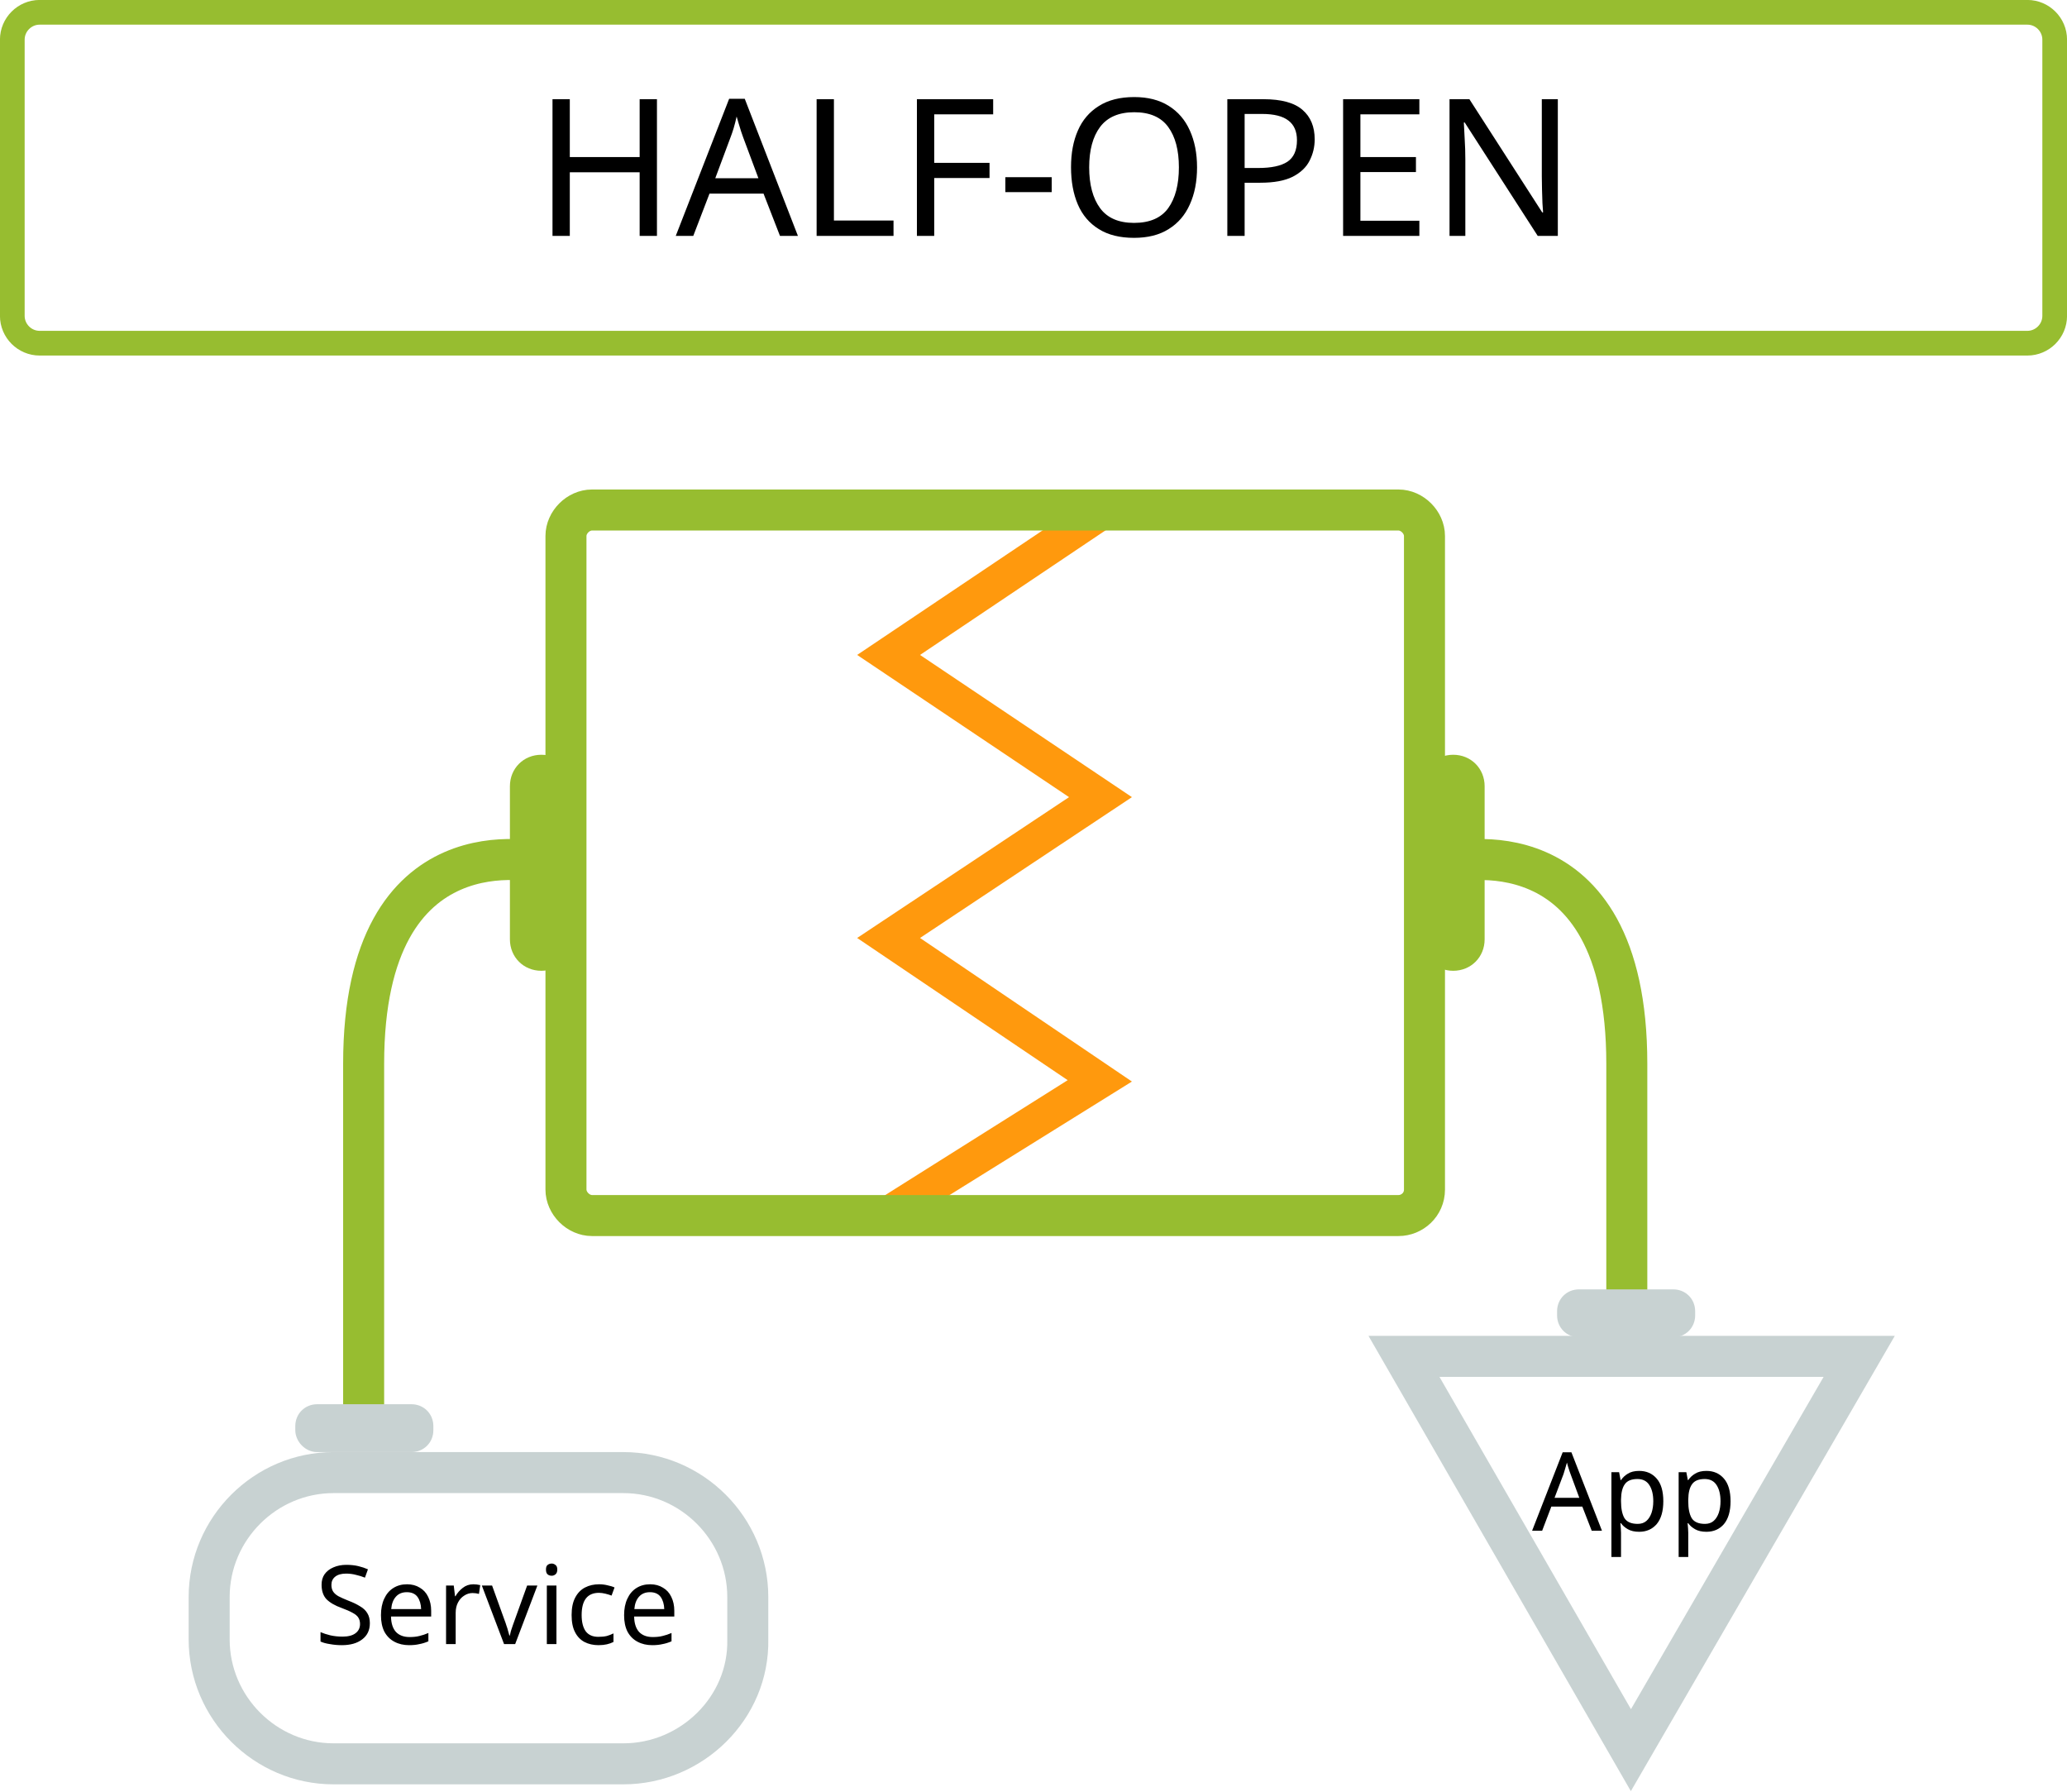
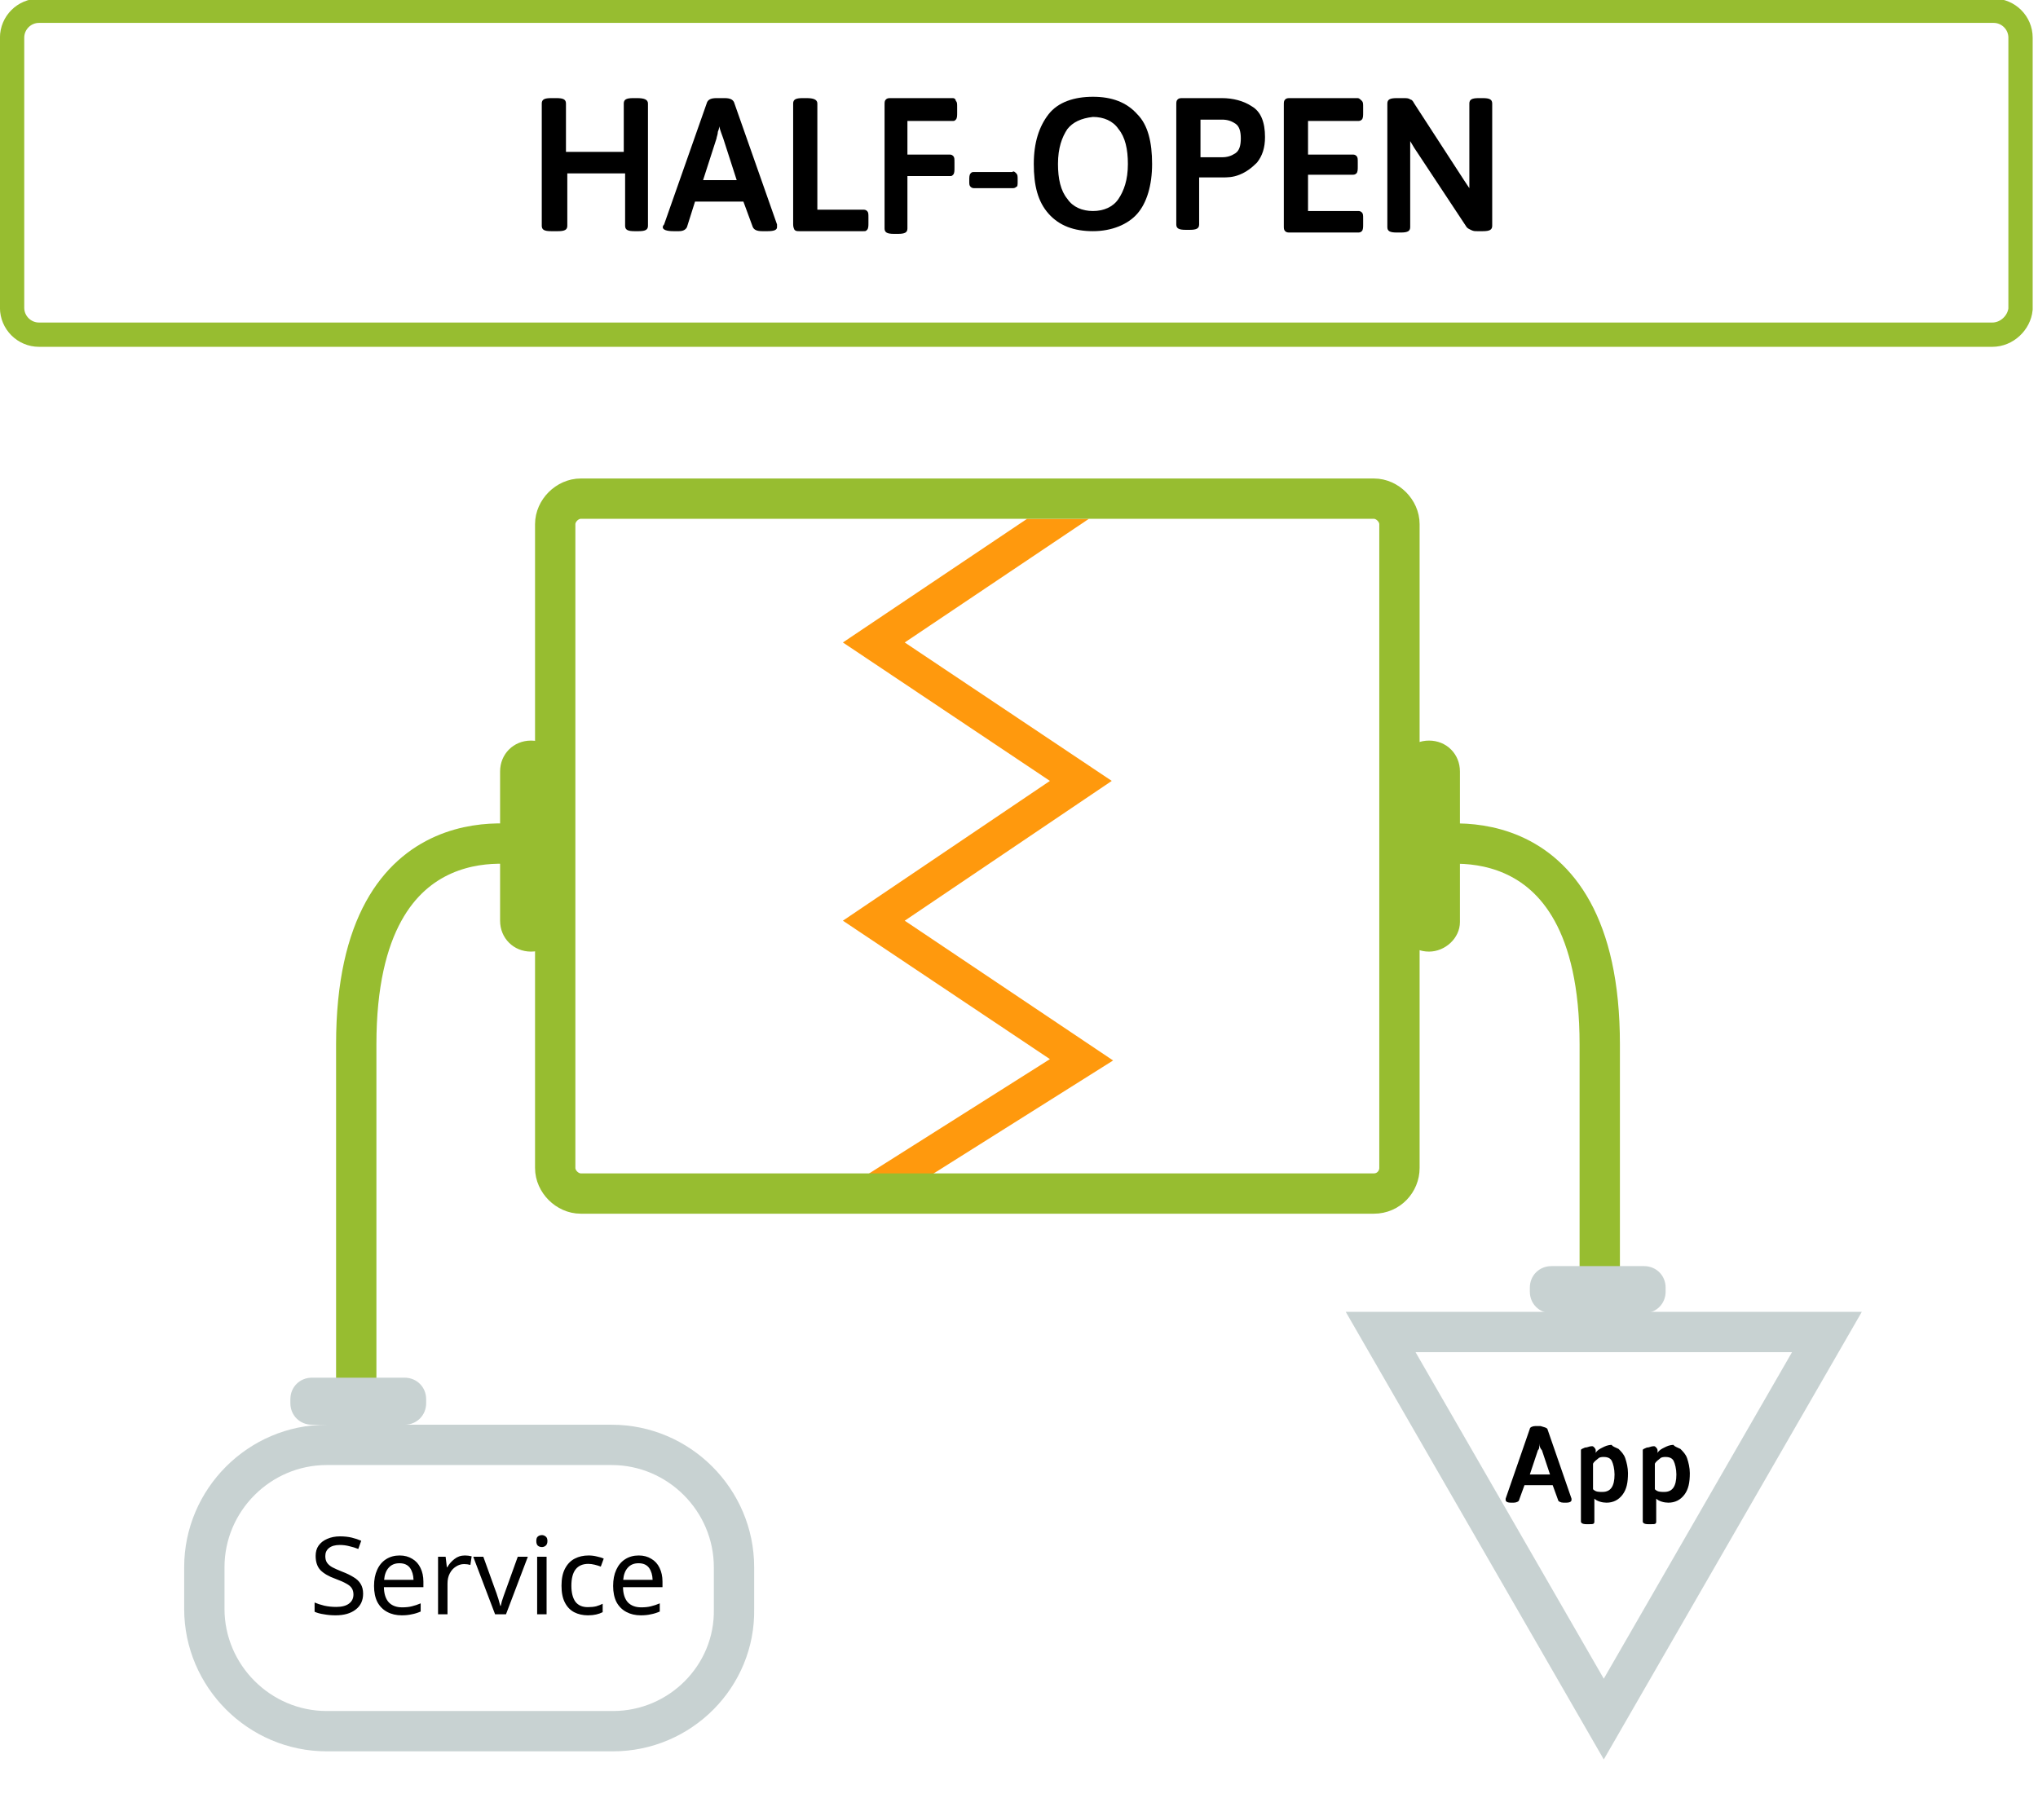
- <svg xmlns="http://www.w3.org/2000/svg" version="1.1" id="Layer_1" x="0px" y="0px" width="151.2px" height="131px" viewBox="0 0 151.2 131" style="enable-background:new 0 0 151.2 131;" xml:space="preserve">
+ <svg xmlns="http://www.w3.org/2000/svg" version="1.1" id="Layer_1" x="0px" y="0px" width="151.6px" height="135.4px" viewBox="0 0 151.6 135.4" style="enable-background:new 0 0 151.6 135.4;" xml:space="preserve">
  <style type="text/css">
	.st0{fill:#D1EE83;stroke:#97BD30;stroke-width:2.5;stroke-miterlimit:10;}
	.st1{fill:#D1EE83;stroke:#97BD30;stroke-width:4;stroke-miterlimit:10;}
	.st2{fill:#97BD30;}
	.st3{fill:none;stroke:#97BD30;stroke-width:4;stroke-miterlimit:10;}
	.st4{fill:none;stroke:#C8D2D2;stroke-width:4;stroke-miterlimit:10;}
	.st5{fill:#C8D2D2;}
	.st6{fill:#D1EE83;stroke:#97BD30;stroke-width:3.499;stroke-miterlimit:10;}
	.st7{fill:#D1EE83;stroke:#97BD30;stroke-width:5.681;stroke-miterlimit:10;}
	.st8{fill:none;stroke:#97BD30;stroke-width:4.871;stroke-miterlimit:10;}
	.st9{fill:none;stroke:#C8D2D2;stroke-width:4.808;stroke-miterlimit:10;}
	.st10{fill:none;stroke:#C8D2D2;stroke-width:3.242;stroke-miterlimit:10;}
	.st11{fill:none;stroke:#97BD30;stroke-width:2.5;stroke-miterlimit:10;}
	.st12{fill:#EE9B83;stroke:#BD3130;stroke-width:2.5;stroke-miterlimit:10;}
	.st13{fill:#BD3130;}
	.st14{fill:none;stroke:#BD3130;stroke-width:4;stroke-miterlimit:10;}
	.st15{fill:#EE9B83;stroke:#BD3130;stroke-width:4;stroke-miterlimit:10;}
	.st16{fill:none;stroke:#97BD30;stroke-width:3;stroke-miterlimit:10;}
	.st17{fill:#FF990D;}
	.st18{fill:none;stroke:#BD3130;stroke-width:2.404;stroke-miterlimit:10;}
	.st19{fill:none;stroke:#C8D2D2;stroke-width:2.404;stroke-miterlimit:10;}
	.st20{fill:#EE9B83;stroke:#BD3130;stroke-width:2.404;stroke-miterlimit:10;}
	.st21{fill:#D1EE83;stroke:#97BD30;stroke-width:1.807;stroke-miterlimit:10;}
	.st22{fill:#D1EE83;stroke:#97BD30;stroke-width:3;stroke-miterlimit:10;}
	.st23{fill:none;stroke:#C8D2D2;stroke-width:3;stroke-miterlimit:10;}
	.st24{fill:#D1EE83;stroke:#97BD30;stroke-width:2.661;stroke-miterlimit:10;}
	.st25{fill:none;stroke:#BD3130;stroke-width:2.661;stroke-miterlimit:10;}
	.st26{fill:none;stroke:#97BD30;stroke-width:2.661;stroke-miterlimit:10;}
	.st27{fill:#EE9B83;stroke:#BD3130;stroke-width:2.661;stroke-miterlimit:10;}
	.st28{fill:none;stroke:#C8D2D2;stroke-width:2.661;stroke-miterlimit:10;}
	.st29{fill:#EE9B83;stroke:#BD3130;stroke-width:1.807;stroke-miterlimit:10;}
	.st30{fill:none;stroke:#97BD30;stroke-width:1.807;stroke-miterlimit:10;}
	.st31{fill:none;stroke:#BD3130;stroke-width:2.97;stroke-miterlimit:10;}
	.st32{fill:none;stroke:#C8D2D2;stroke-width:2.97;stroke-miterlimit:10;}
	.st33{fill:#EE9B83;stroke:#BD3130;stroke-width:2.97;stroke-miterlimit:10;}
	.st34{fill:none;stroke:#BD3130;stroke-width:3;stroke-miterlimit:10;}
	.st35{fill:#EE9B83;stroke:#BD3130;stroke-width:3;stroke-miterlimit:10;}
	.st36{fill:none;stroke:#BD3130;stroke-width:2.61;stroke-miterlimit:10;}
	.st37{fill:none;stroke:#C8D2D2;stroke-width:2.61;stroke-miterlimit:10;}
	.st38{fill:#EE9B83;stroke:#BD3130;stroke-width:2.61;stroke-miterlimit:10;}
	.st39{fill:none;stroke:#97BD30;stroke-width:2.636;stroke-miterlimit:10;}
	.st40{fill:none;stroke:#97BD30;stroke-width:1.807;stroke-miterlimit:10;}
- 	.st41{font-family:'Asap-Medium';}
- 	.st42{font-size:14px;}
- 	.st43{fill:none;}
- 	.st44{font-size:8px;}
+ 	.st41{fill:none;}
+ 	.st42{font-family:'Asap-Medium';}
+ 	.st43{font-size:8px;}
</style>
  <g>
-     <path class="st30" d="M148.3,25.1H2.9c-1.1,0-2-0.9-2-2V2.9c0-1.1,0.9-2,2-2h145.4c1.1,0,2,0.9,2,2v20.2   C150.3,24.2,149.4,25.1,148.3,25.1z" />
-     <path class="st2" d="M106.3,71L106.3,71c-1.3,0-2.3-1-2.3-2.3V57.5c0-1.3,1-2.3,2.3-2.3l0,0c1.3,0,2.3,1,2.3,2.3v11.2   C108.6,70,107.6,71,106.3,71z" />
-     <path class="st2" d="M39.6,71L39.6,71c-1.3,0-2.3-1-2.3-2.3V57.5c0-1.3,1-2.3,2.3-2.3h0c1.3,0,2.3,1,2.3,2.3v11.2   C41.9,70,40.8,71,39.6,71z" />
-     <path class="st16" d="M39.6,63.1c0,0-13-3.3-13,14.7s0,27.3,0,27.3" />
-     <path class="st16" d="M106,63.1c0,0,13-3.3,13,14.7c0,4.6,0,15,0,18.4" />
-     <path class="st23" d="M45.6,129H24.4c-5,0-9.1-4.1-9.1-9.1v-3.1c0-5,4.1-9.1,9.1-9.1h21.2c5,0,9.1,4.1,9.1,9.1v3.1   C54.8,124.9,50.6,129,45.6,129z" />
-     <polygon class="st23" points="102.7,99.2 119.3,128 136,99.2  " />
-     <path class="st5" d="M21.6,104.6v-0.3c0-0.9,0.7-1.6,1.6-1.6h6.9c0.9,0,1.6,0.7,1.6,1.6v0.3c0,0.9-0.7,1.6-1.6,1.6h-6.9   C22.3,106.2,21.6,105.4,21.6,104.6z" />
-     <path class="st5" d="M124,96.2v-0.3c0-0.9-0.7-1.6-1.6-1.6h-6.9c-0.9,0-1.6,0.7-1.6,1.6v0.3c0,0.9,0.7,1.6,1.6,1.6h6.9   C123.3,97.8,124,97.1,124,96.2z" />
-     <text transform="matrix(1 0 0 1 39.0559 17.2548)" class="st41 st42">HALF-OPEN</text>
-     <polygon class="st17" points="67.3,68.6 82.8,58.3 67.3,47.9 81,38.7 76.4,38.7 62.7,47.9 78.2,58.3 62.7,68.6 78.1,79 64.6,87.5    69.3,87.5 82.8,79.1  " />
-     <path class="st16" d="M102.3,88.9h-59c-1,0-1.9-0.9-1.9-1.9V39.2c0-1,0.9-1.9,1.9-1.9h59c1,0,1.9,0.9,1.9,1.9V87   C104.2,88.1,103.3,88.9,102.3,88.9z" />
+     <path class="st30" d="M148.2,24.9H2.9c-1.1,0-2-0.9-2-2V2.8c0-1.1,0.9-2,2-2h145.4c1.1,0,2,0.9,2,2v20.2   C150.2,24,149.3,24.9,148.2,24.9z" />
+     <path class="st2" d="M106.3,70.8L106.3,70.8c-1.3,0-2.3-1-2.3-2.3V57.4c0-1.3,1-2.3,2.3-2.3l0,0c1.3,0,2.3,1,2.3,2.3v11.2   C108.6,69.8,107.5,70.8,106.3,70.8z" />
+     <path class="st2" d="M39.5,70.8L39.5,70.8c-1.3,0-2.3-1-2.3-2.3V57.4c0-1.3,1-2.3,2.3-2.3h0c1.3,0,2.3,1,2.3,2.3v11.2   C41.8,69.8,40.8,70.8,39.5,70.8z" />
+     <path class="st16" d="M39.5,63c0,0-13-3.3-13,14.7s0,27.3,0,27.3" />
+     <path class="st16" d="M106,63c0,0,13-3.3,13,14.7c0,4.6,0,15,0,18.4" />
+     <path class="st23" d="M45.6,128.8H24.3c-5,0-9.1-4.1-9.1-9.1v-3.1c0-5,4.1-9.1,9.1-9.1h21.2c5,0,9.1,4.1,9.1,9.1v3.1   C54.7,124.7,50.6,128.8,45.6,128.8z" />
+     <polygon class="st23" points="102.7,99.1 119.3,127.9 135.9,99.1  " />
+     <path class="st5" d="M21.6,104.4v-0.3c0-0.9,0.7-1.6,1.6-1.6h6.9c0.9,0,1.6,0.7,1.6,1.6v0.3c0,0.9-0.7,1.6-1.6,1.6h-6.9   C22.3,106,21.6,105.3,21.6,104.4z" />
+     <path class="st5" d="M123.9,96.1v-0.3c0-0.9-0.7-1.6-1.6-1.6h-6.9c-0.9,0-1.6,0.7-1.6,1.6v0.3c0,0.9,0.7,1.6,1.6,1.6h6.9   C123.2,97.7,123.9,97,123.9,96.1z" />
+     <g>
+       <path d="M48.2,7.7v9.1c0,0.3-0.2,0.4-0.7,0.4h-0.3c-0.5,0-0.7-0.1-0.7-0.4v-3.9h-4.3v3.9c0,0.3-0.2,0.4-0.7,0.4H41    c-0.5,0-0.7-0.1-0.7-0.4V7.7c0-0.3,0.2-0.4,0.7-0.4h0.4c0.5,0,0.7,0.1,0.7,0.4v3.6h4.3V7.7c0-0.3,0.2-0.4,0.7-0.4h0.3    C47.9,7.3,48.2,7.4,48.2,7.7z" />
+       <path d="M54.6,7.6l3.2,9.1c0,0.1,0,0.2,0,0.2c0,0.2-0.2,0.3-0.7,0.3h-0.4c-0.4,0-0.6-0.1-0.7-0.3L55.3,15h-3.6l-0.6,1.9    c-0.1,0.2-0.3,0.3-0.6,0.3h-0.4c-0.5,0-0.8-0.1-0.8-0.3c0,0,0-0.1,0.1-0.2l3.2-9.1c0.1-0.2,0.3-0.3,0.7-0.3h0.6    C54.3,7.3,54.5,7.4,54.6,7.6z M53.5,9.4c0,0,0,0.2-0.1,0.4c0,0.2-0.1,0.4-0.1,0.5l-1,3.1h2.5l-1-3.1C53.7,10,53.6,9.8,53.5,9.4    L53.5,9.4z" />
+       <path d="M60.8,7.7v7.9h3.4c0.1,0,0.2,0,0.3,0.1c0.1,0.1,0.1,0.2,0.1,0.5v0.4c0,0.2,0,0.4-0.1,0.5c-0.1,0.1-0.1,0.1-0.3,0.1h-4.7    c-0.2,0-0.3,0-0.4-0.1C59,16.9,59,16.8,59,16.6V7.7c0-0.3,0.2-0.4,0.7-0.4H60C60.5,7.3,60.8,7.4,60.8,7.7z" />
+       <path d="M71.1,7.5c0.1,0.1,0.1,0.2,0.1,0.5v0.4c0,0.2,0,0.4-0.1,0.5c-0.1,0.1-0.1,0.1-0.3,0.1h-3.3v2.5h3.1c0.1,0,0.2,0,0.3,0.1    c0.1,0.1,0.1,0.2,0.1,0.5v0.4c0,0.2,0,0.4-0.1,0.5s-0.1,0.1-0.3,0.1h-3.1v3.9c0,0.3-0.2,0.4-0.7,0.4h-0.3c-0.5,0-0.7-0.1-0.7-0.4    V7.8c0-0.2,0-0.3,0.1-0.4c0.1-0.1,0.2-0.1,0.4-0.1h4.6C71,7.3,71.1,7.4,71.1,7.5z" />
+       <path d="M75.6,12.9c0.1,0.1,0.1,0.2,0.1,0.5v0.1c0,0.2,0,0.4-0.1,0.4C75.5,14,75.4,14,75.3,14h-2.8c-0.1,0-0.2,0-0.3-0.1    c-0.1-0.1-0.1-0.2-0.1-0.4v-0.1c0-0.2,0-0.4,0.1-0.5c0.1-0.1,0.1-0.1,0.3-0.1h2.8C75.4,12.7,75.5,12.8,75.6,12.9z" />
+       <path d="M84.6,8.5c0.8,0.8,1.1,2.1,1.1,3.7s-0.4,2.9-1.1,3.7s-1.9,1.3-3.3,1.3s-2.5-0.4-3.3-1.3s-1.1-2.1-1.1-3.7    c0-1.6,0.4-2.8,1.1-3.7s1.9-1.3,3.3-1.3S83.8,7.6,84.6,8.5z M79.4,9.6c-0.4,0.6-0.7,1.4-0.7,2.6c0,1.1,0.2,2,0.7,2.6    c0.4,0.6,1.1,0.9,1.9,0.9c0.8,0,1.5-0.3,1.9-0.9c0.4-0.6,0.7-1.4,0.7-2.6c0-1.1-0.2-2-0.7-2.6c-0.4-0.6-1.1-0.9-1.9-0.9    C80.4,8.8,79.8,9.1,79.4,9.6z" />
+       <path d="M93.1,7.9c0.7,0.4,1,1.2,1,2.3c0,0.8-0.2,1.4-0.6,1.9c-0.4,0.4-0.8,0.7-1.3,0.9c-0.5,0.2-0.9,0.2-1.3,0.2h-1.7v3.5    c0,0.3-0.2,0.4-0.7,0.4h-0.3c-0.5,0-0.7-0.1-0.7-0.4V7.8c0-0.2,0-0.3,0.1-0.4c0.1-0.1,0.2-0.1,0.4-0.1h2.9    C91.7,7.3,92.5,7.5,93.1,7.9z M89.3,8.9v2.8h1.6c0.4,0,0.7-0.1,1-0.3c0.3-0.2,0.4-0.6,0.4-1.1c0-0.5-0.1-0.9-0.4-1.1    s-0.6-0.3-1-0.3H89.3z" />
+       <path d="M101.3,7.5c0.1,0.1,0.1,0.2,0.1,0.5v0.4c0,0.2,0,0.4-0.1,0.5c-0.1,0.1-0.2,0.1-0.3,0.1h-3.7v2.5h3.3c0.1,0,0.2,0,0.3,0.1    s0.1,0.2,0.1,0.5v0.3c0,0.2,0,0.4-0.1,0.5s-0.2,0.1-0.3,0.1h-3.3v2.7h3.7c0.1,0,0.2,0,0.3,0.1s0.1,0.2,0.1,0.5v0.4    c0,0.2,0,0.4-0.1,0.5c-0.1,0.1-0.2,0.1-0.3,0.1h-5c-0.2,0-0.3,0-0.4-0.1c-0.1-0.1-0.1-0.2-0.1-0.4V7.8c0-0.2,0-0.3,0.1-0.4    c0.1-0.1,0.2-0.1,0.4-0.1h5C101.1,7.3,101.2,7.4,101.3,7.5z" />
+       <path d="M111,7.7v9.1c0,0.3-0.2,0.4-0.7,0.4h-0.4c-0.2,0-0.3,0-0.5-0.1s-0.2-0.1-0.3-0.2l-3.9-5.9l-0.3-0.5v6.4    c0,0.3-0.2,0.4-0.7,0.4h-0.3c-0.5,0-0.7-0.1-0.7-0.4V7.7c0-0.3,0.2-0.4,0.7-0.4h0.5c0.2,0,0.4,0,0.5,0.1c0.1,0,0.2,0.1,0.3,0.3    l3.7,5.7l0.4,0.6V7.7c0-0.3,0.2-0.4,0.7-0.4h0.3C110.8,7.3,111,7.4,111,7.7z" />
+     </g>
+     <polygon class="st17" points="67.3,68.5 82.7,58.1 67.3,47.8 81,38.6 76.4,38.6 62.7,47.8 78.1,58.1 62.7,68.5 78.1,78.8    64.5,87.4 69.3,87.4 82.8,78.9  " />
+     <path class="st16" d="M102.2,88.8h-59c-1,0-1.9-0.9-1.9-1.9V39c0-1,0.9-1.9,1.9-1.9h59c1,0,1.9,0.9,1.9,1.9v47.9   C104.1,87.9,103.3,88.8,102.2,88.8z" />
  </g>
-   <rect x="106.7" y="105.9" class="st43" width="24.9" height="6.2" />
-   <text transform="matrix(1 0 0 1 112.0733 111.951)" class="st41 st44">App</text>
-   <rect x="18.6" y="114.2" class="st43" width="34.4" height="6.2" />
-   <text transform="matrix(1 0 0 1 23.0395 120.2432)" class="st41 st44">Service</text>
+   <g>
+     <path d="M115.1,106.3l1.8,5.2c0,0,0,0.1,0,0.1c0,0.1-0.1,0.2-0.4,0.2h-0.2c-0.2,0-0.4-0.1-0.4-0.2l-0.4-1.1h-2.1l-0.4,1.1   c0,0.1-0.2,0.2-0.4,0.2h-0.2c-0.3,0-0.4-0.1-0.4-0.2c0,0,0-0.1,0-0.1l1.8-5.2c0-0.1,0.2-0.2,0.4-0.2h0.4   C114.9,106.2,115,106.2,115.1,106.3z M114.5,107.4c0,0,0,0.1,0,0.2c0,0.1,0,0.2-0.1,0.3l-0.6,1.8h1.5l-0.6-1.8   C114.6,107.8,114.5,107.6,114.5,107.4L114.5,107.4z" />
+     <path d="M120.4,107.8c0.2,0.2,0.4,0.4,0.5,0.7c0.1,0.3,0.2,0.7,0.2,1.1c0,0.7-0.1,1.2-0.4,1.6s-0.7,0.6-1.2,0.6   c-0.3,0-0.7-0.1-0.9-0.3v1.7c0,0.2-0.1,0.2-0.4,0.2H118c-0.3,0-0.4-0.1-0.4-0.2V109c0-0.4,0-0.6,0-0.8c0-0.2,0-0.3,0-0.3   c0-0.1,0.1-0.1,0.3-0.2c0.2,0,0.3-0.1,0.5-0.1c0.1,0,0.1,0,0.2,0.1s0.1,0.2,0.1,0.2s0,0.1,0,0.2c0.1-0.2,0.3-0.3,0.5-0.4   c0.2-0.1,0.4-0.2,0.7-0.2C119.9,107.6,120.2,107.7,120.4,107.8z M118.9,108.5c-0.1,0.1-0.3,0.2-0.4,0.4v1.9   c0.2,0.2,0.4,0.2,0.7,0.2c0.6,0,0.9-0.4,0.9-1.3c0-0.4-0.1-0.8-0.2-1s-0.3-0.3-0.6-0.3C119.2,108.4,119,108.4,118.9,108.5z" />
+     <path d="M125,107.8c0.2,0.2,0.4,0.4,0.5,0.7c0.1,0.3,0.2,0.7,0.2,1.1c0,0.7-0.1,1.2-0.4,1.6s-0.7,0.6-1.2,0.6   c-0.3,0-0.7-0.1-0.9-0.3v1.7c0,0.2-0.1,0.2-0.4,0.2h-0.2c-0.3,0-0.4-0.1-0.4-0.2V109c0-0.4,0-0.6,0-0.8c0-0.2,0-0.3,0-0.3   c0-0.1,0.1-0.1,0.3-0.2c0.2,0,0.3-0.1,0.5-0.1c0.1,0,0.1,0,0.2,0.1s0.1,0.2,0.1,0.2s0,0.1,0,0.2c0.1-0.2,0.3-0.3,0.5-0.4   c0.2-0.1,0.4-0.2,0.7-0.2C124.5,107.6,124.8,107.7,125,107.8z M123.5,108.5c-0.1,0.1-0.3,0.2-0.4,0.4v1.9c0.2,0.2,0.4,0.2,0.7,0.2   c0.6,0,0.9-0.4,0.9-1.3c0-0.4-0.1-0.8-0.2-1s-0.3-0.3-0.6-0.3C123.8,108.4,123.6,108.4,123.5,108.5z" />
+   </g>
+   <rect x="18.5" y="114.1" class="st41" width="34.4" height="6.2" />
+   <text transform="matrix(1 0 0 1 22.9953 120.1031)" class="st42 st43">Service</text>
</svg>
